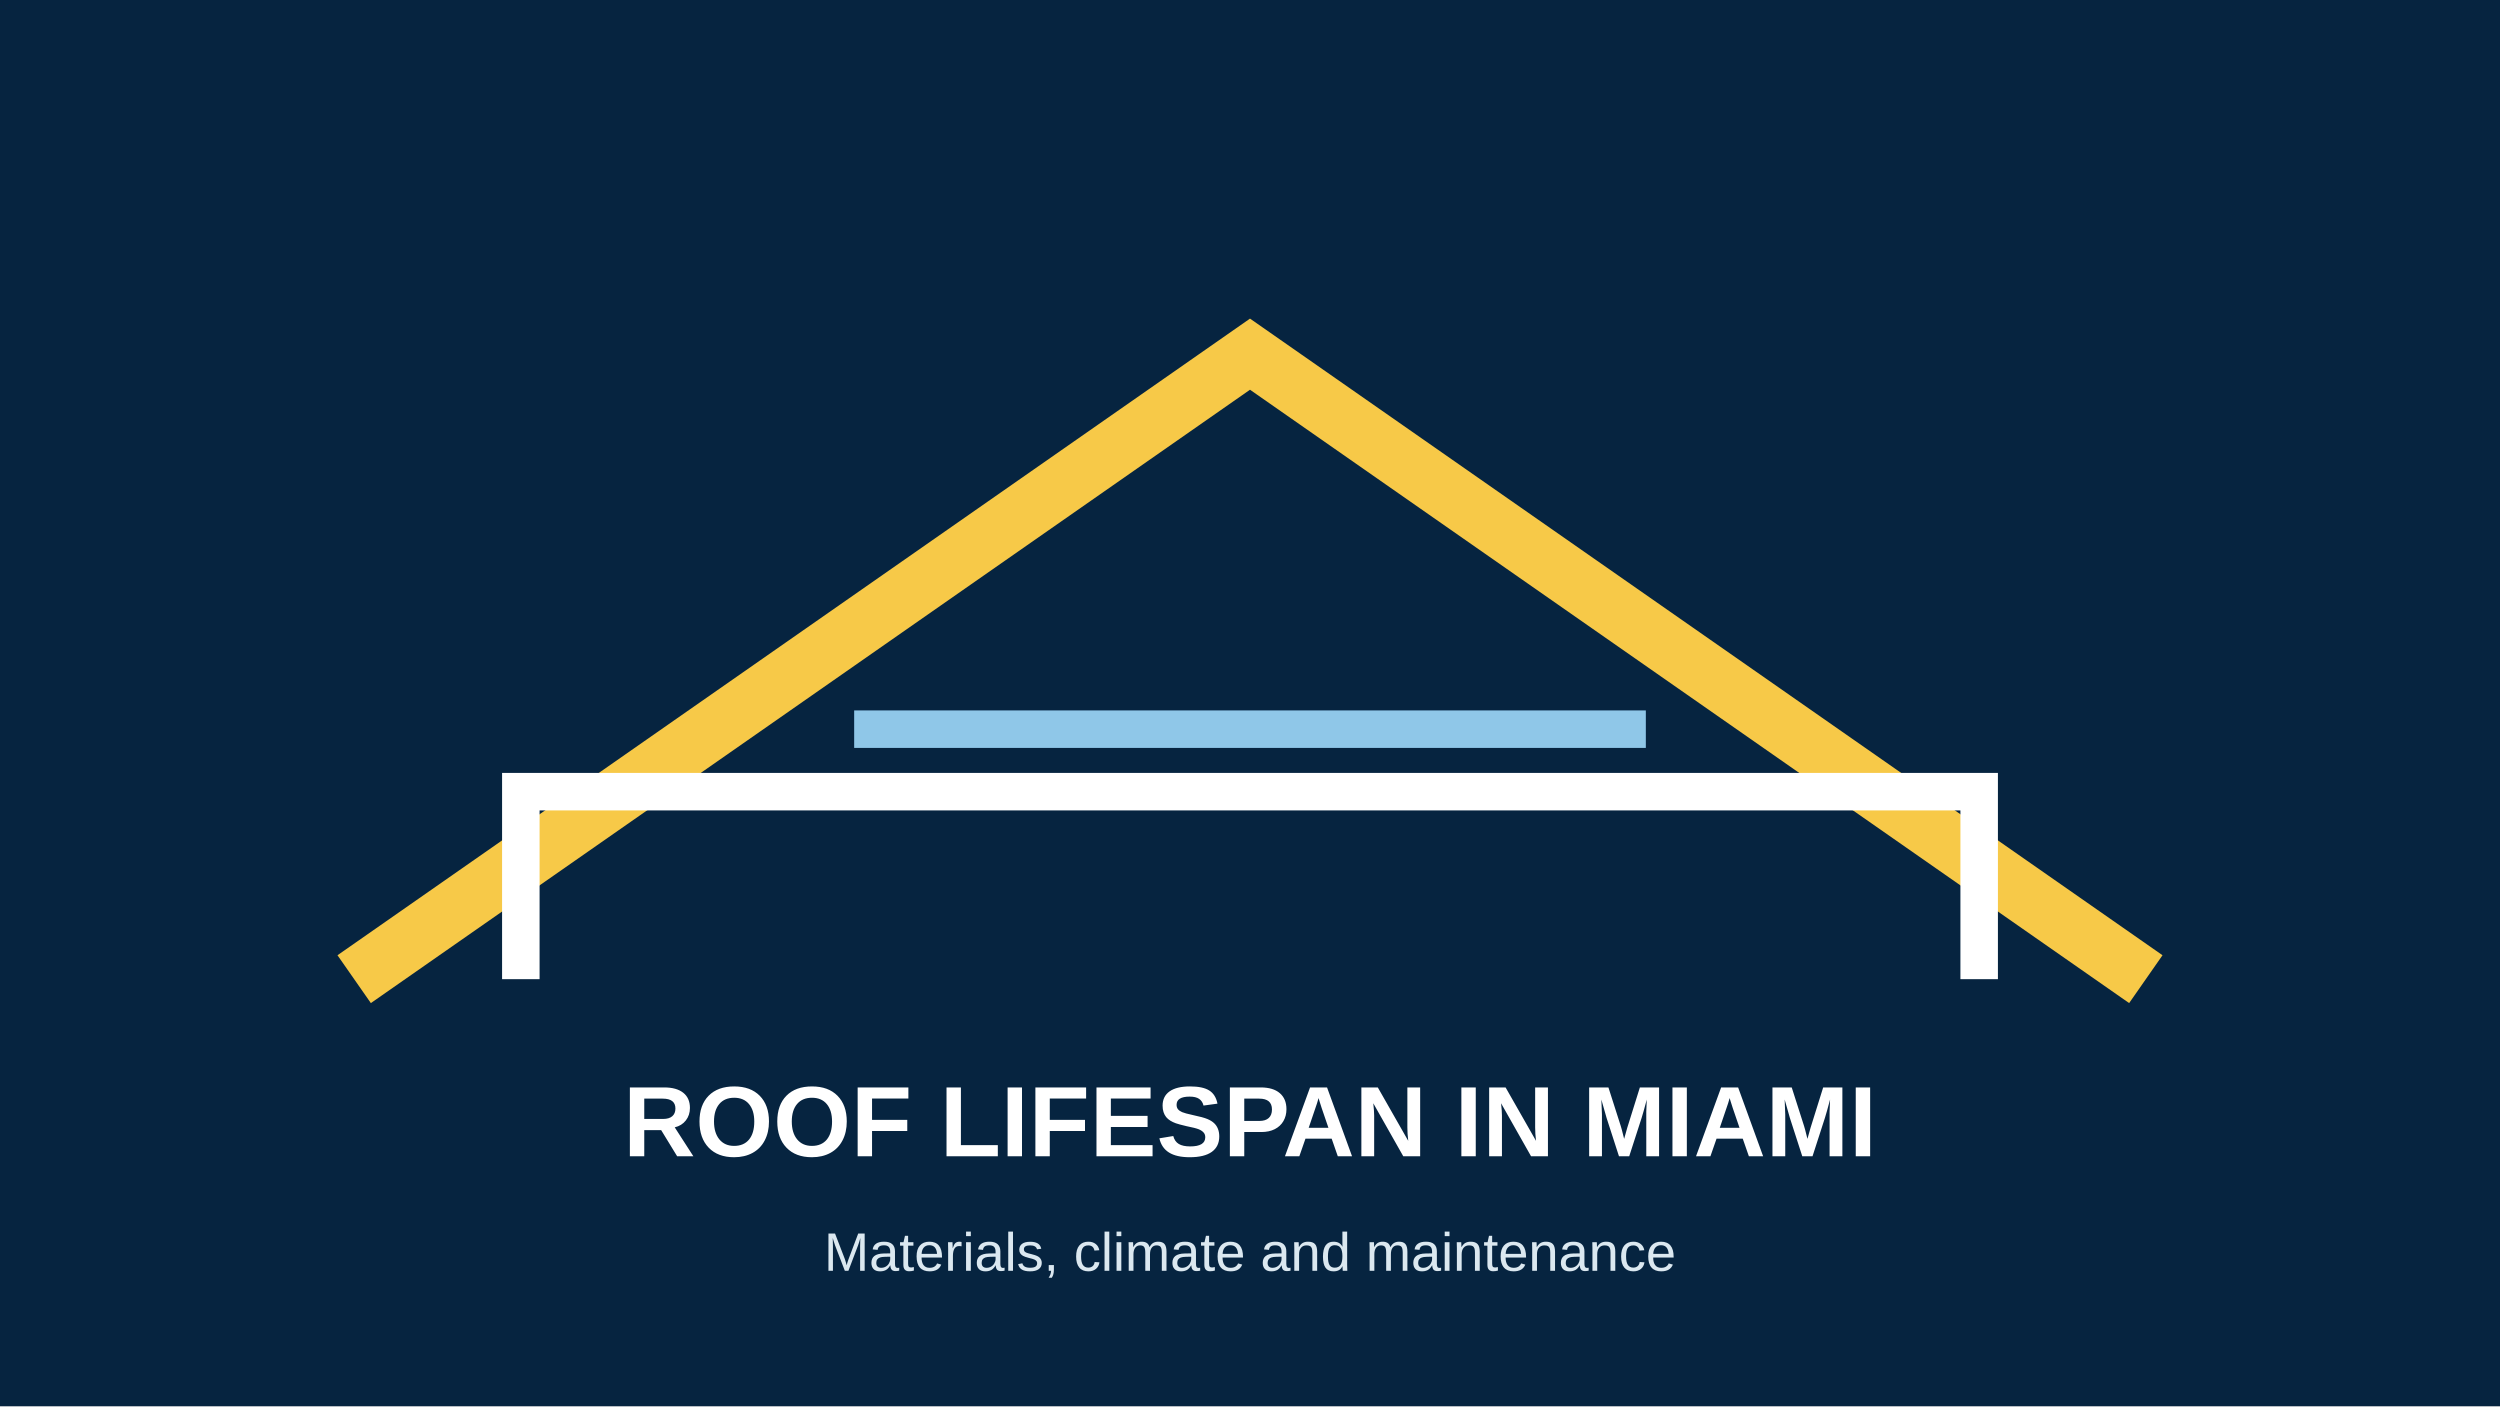
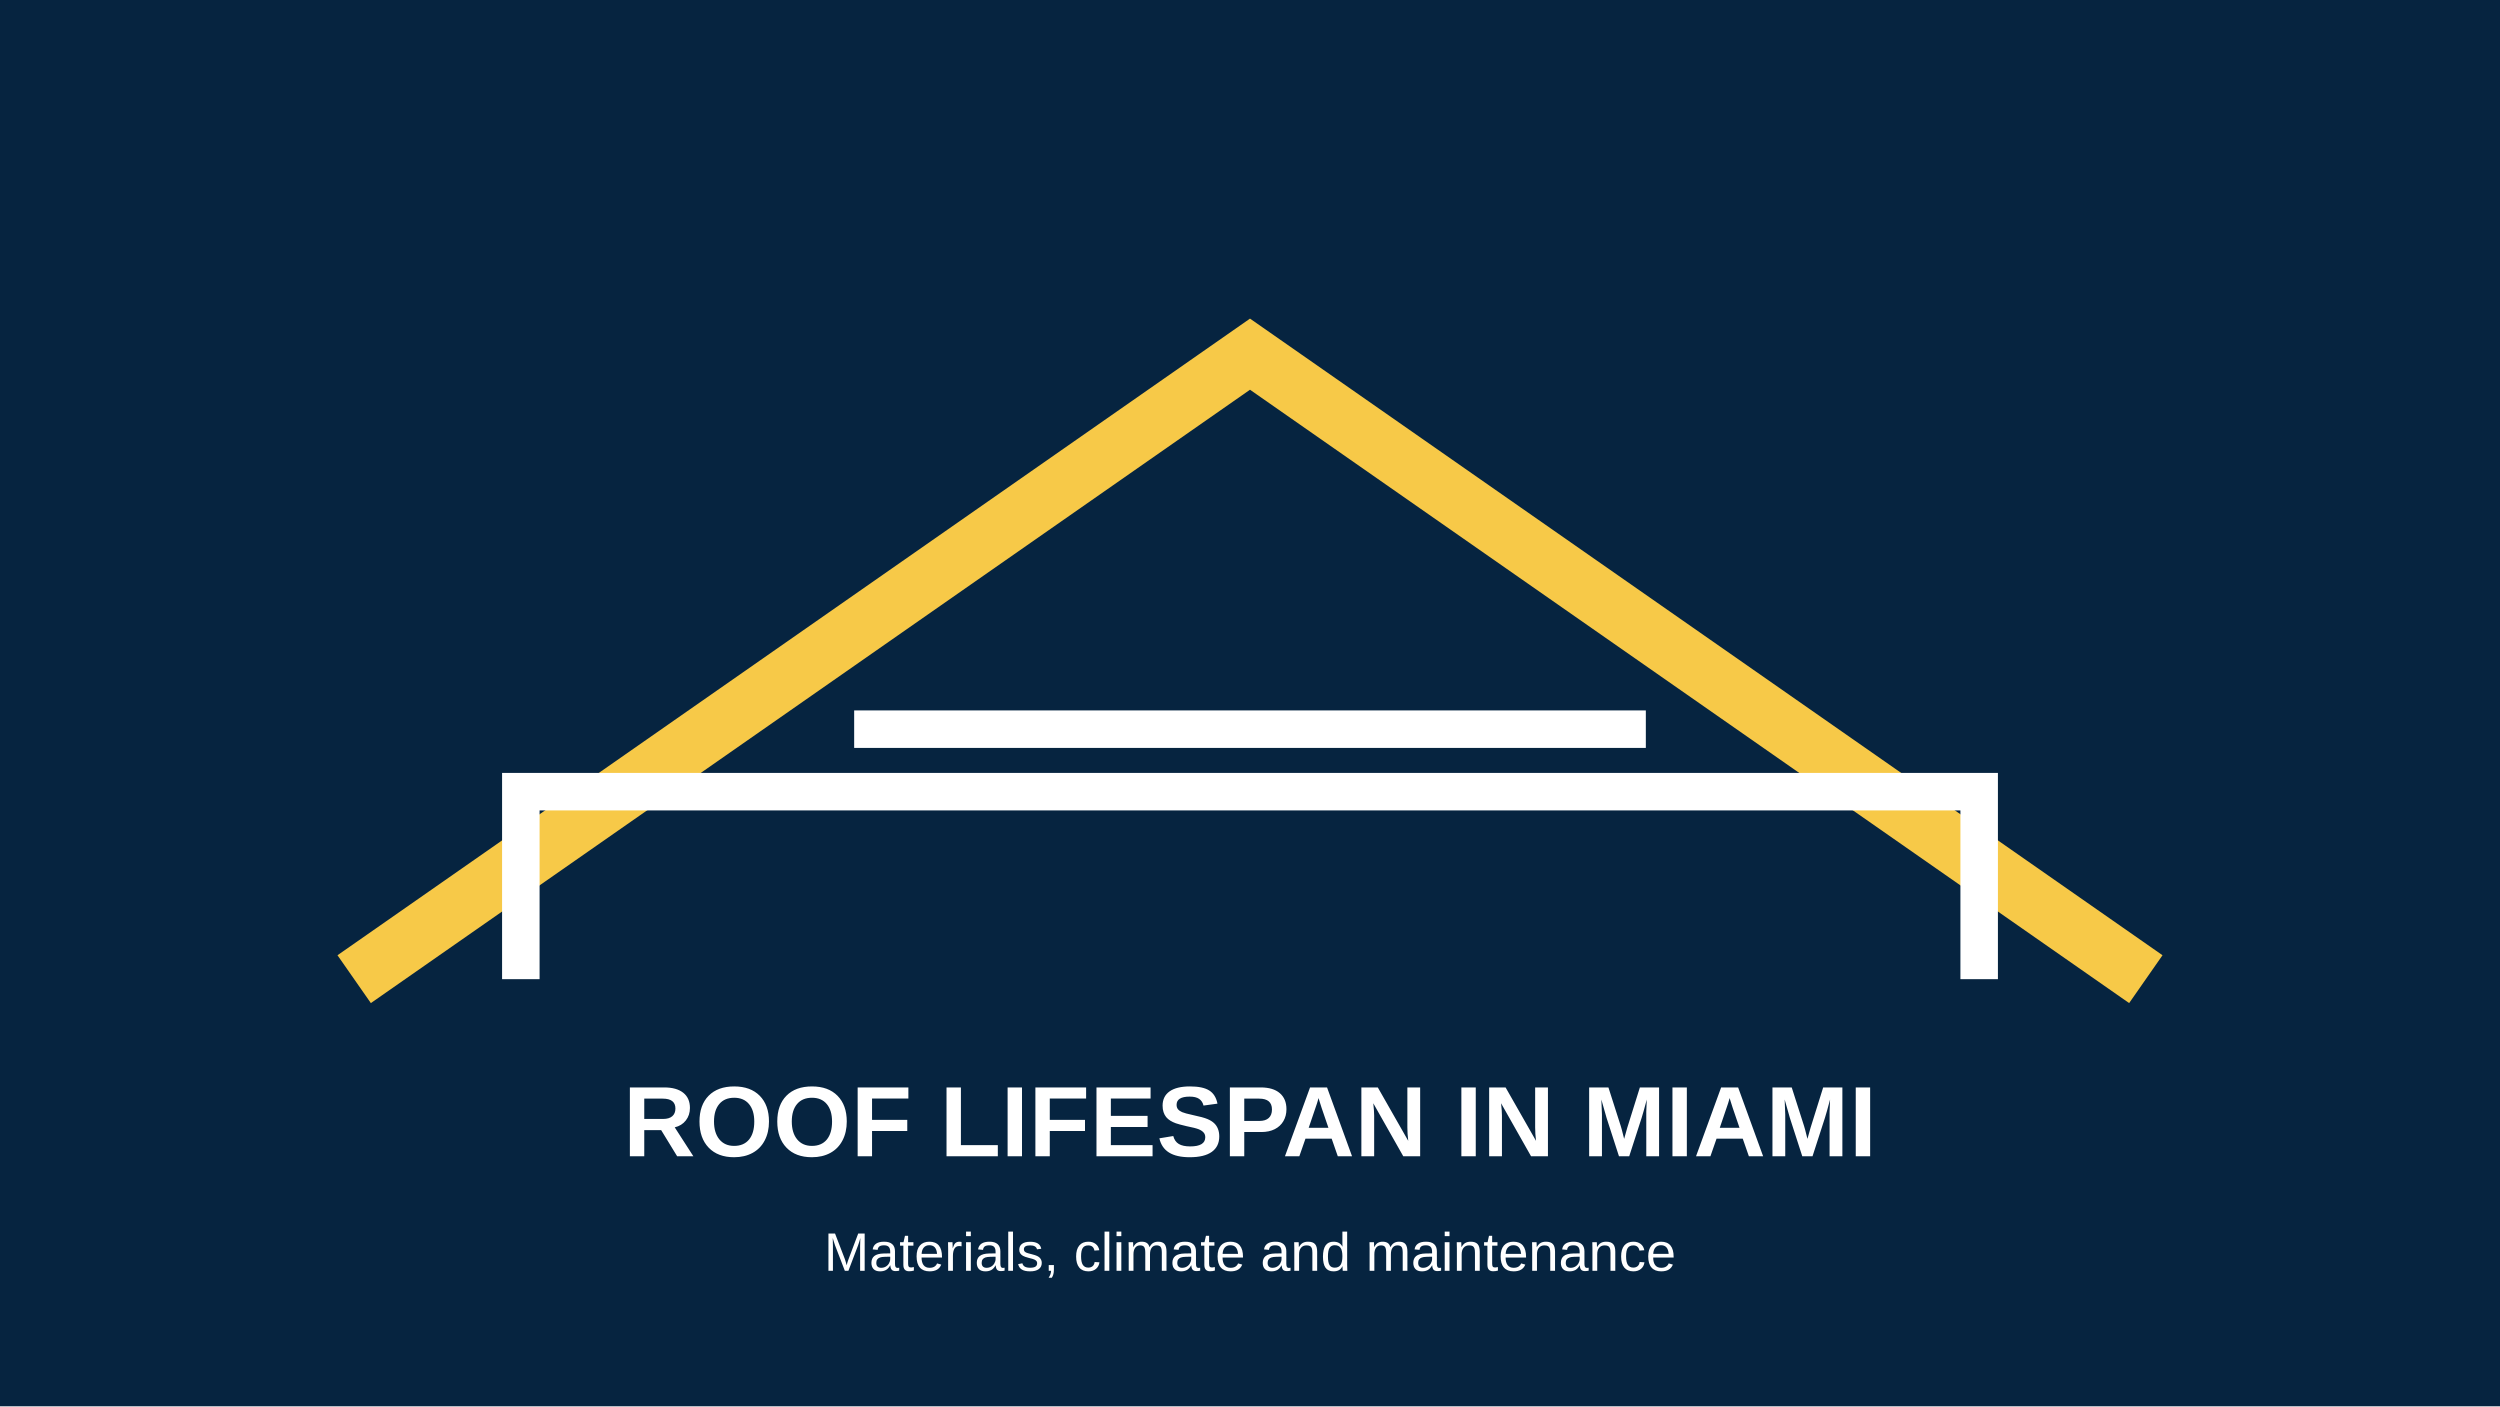
<svg xmlns="http://www.w3.org/2000/svg" viewBox="0 0 1200 675">
  <rect width="1200" height="675" fill="#062440" />
  <path d="M170 470 600 170l430 300" fill="none" stroke="#f7c948" stroke-width="28" />
  <path d="M250 470v-90h700v90" fill="none" stroke="#fff" stroke-width="18" />
-   <path d="M410 350h380" stroke="#8fc7e8" stroke-width="18" />
+   <path d="M410 350h380" stroke="#fff" stroke-width="18" />
  <text x="600" y="555" fill="#fff" font-family="Arial,sans-serif" font-size="48" font-weight="700" text-anchor="middle">ROOF LIFESPAN IN MIAMI</text>
-   <text x="600" y="610" fill="#dbe8f0" font-family="Arial,sans-serif" font-size="26" text-anchor="middle">Materials, climate and maintenance</text>
+   <text x="600" y="610" fill="#fff" font-family="Arial,sans-serif" font-size="26" text-anchor="middle">Materials, climate and maintenance</text>
</svg>
